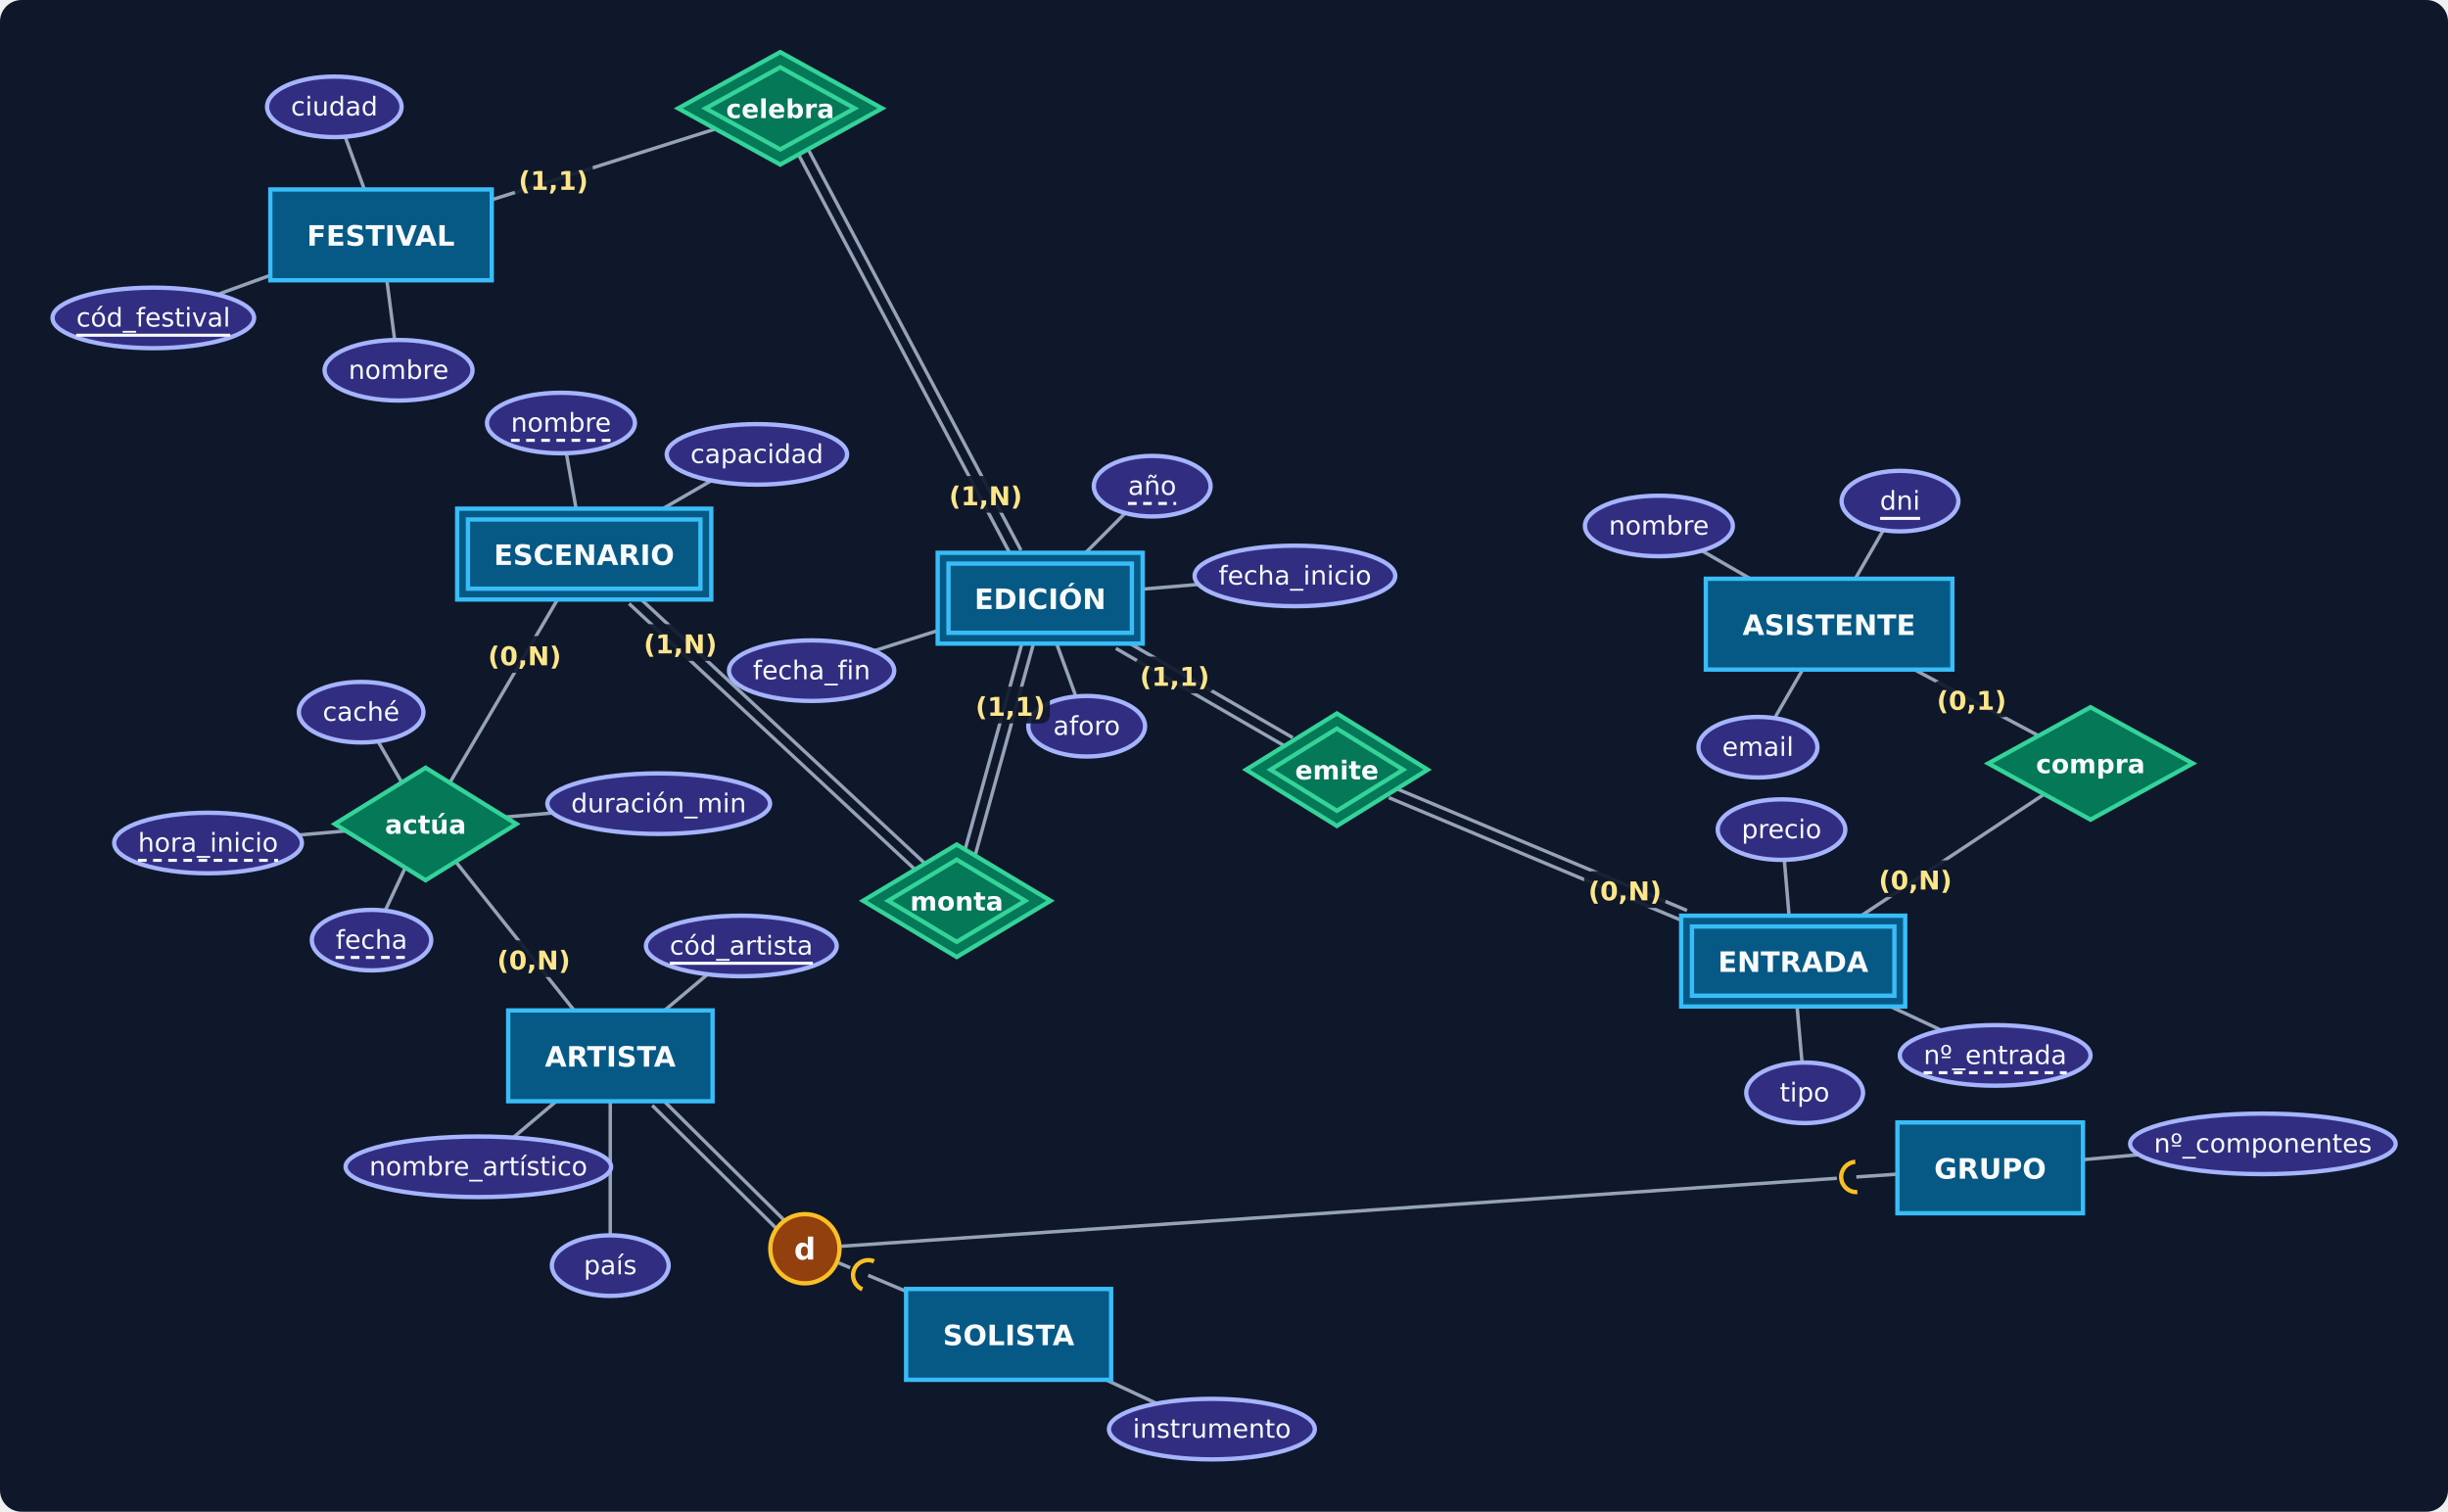
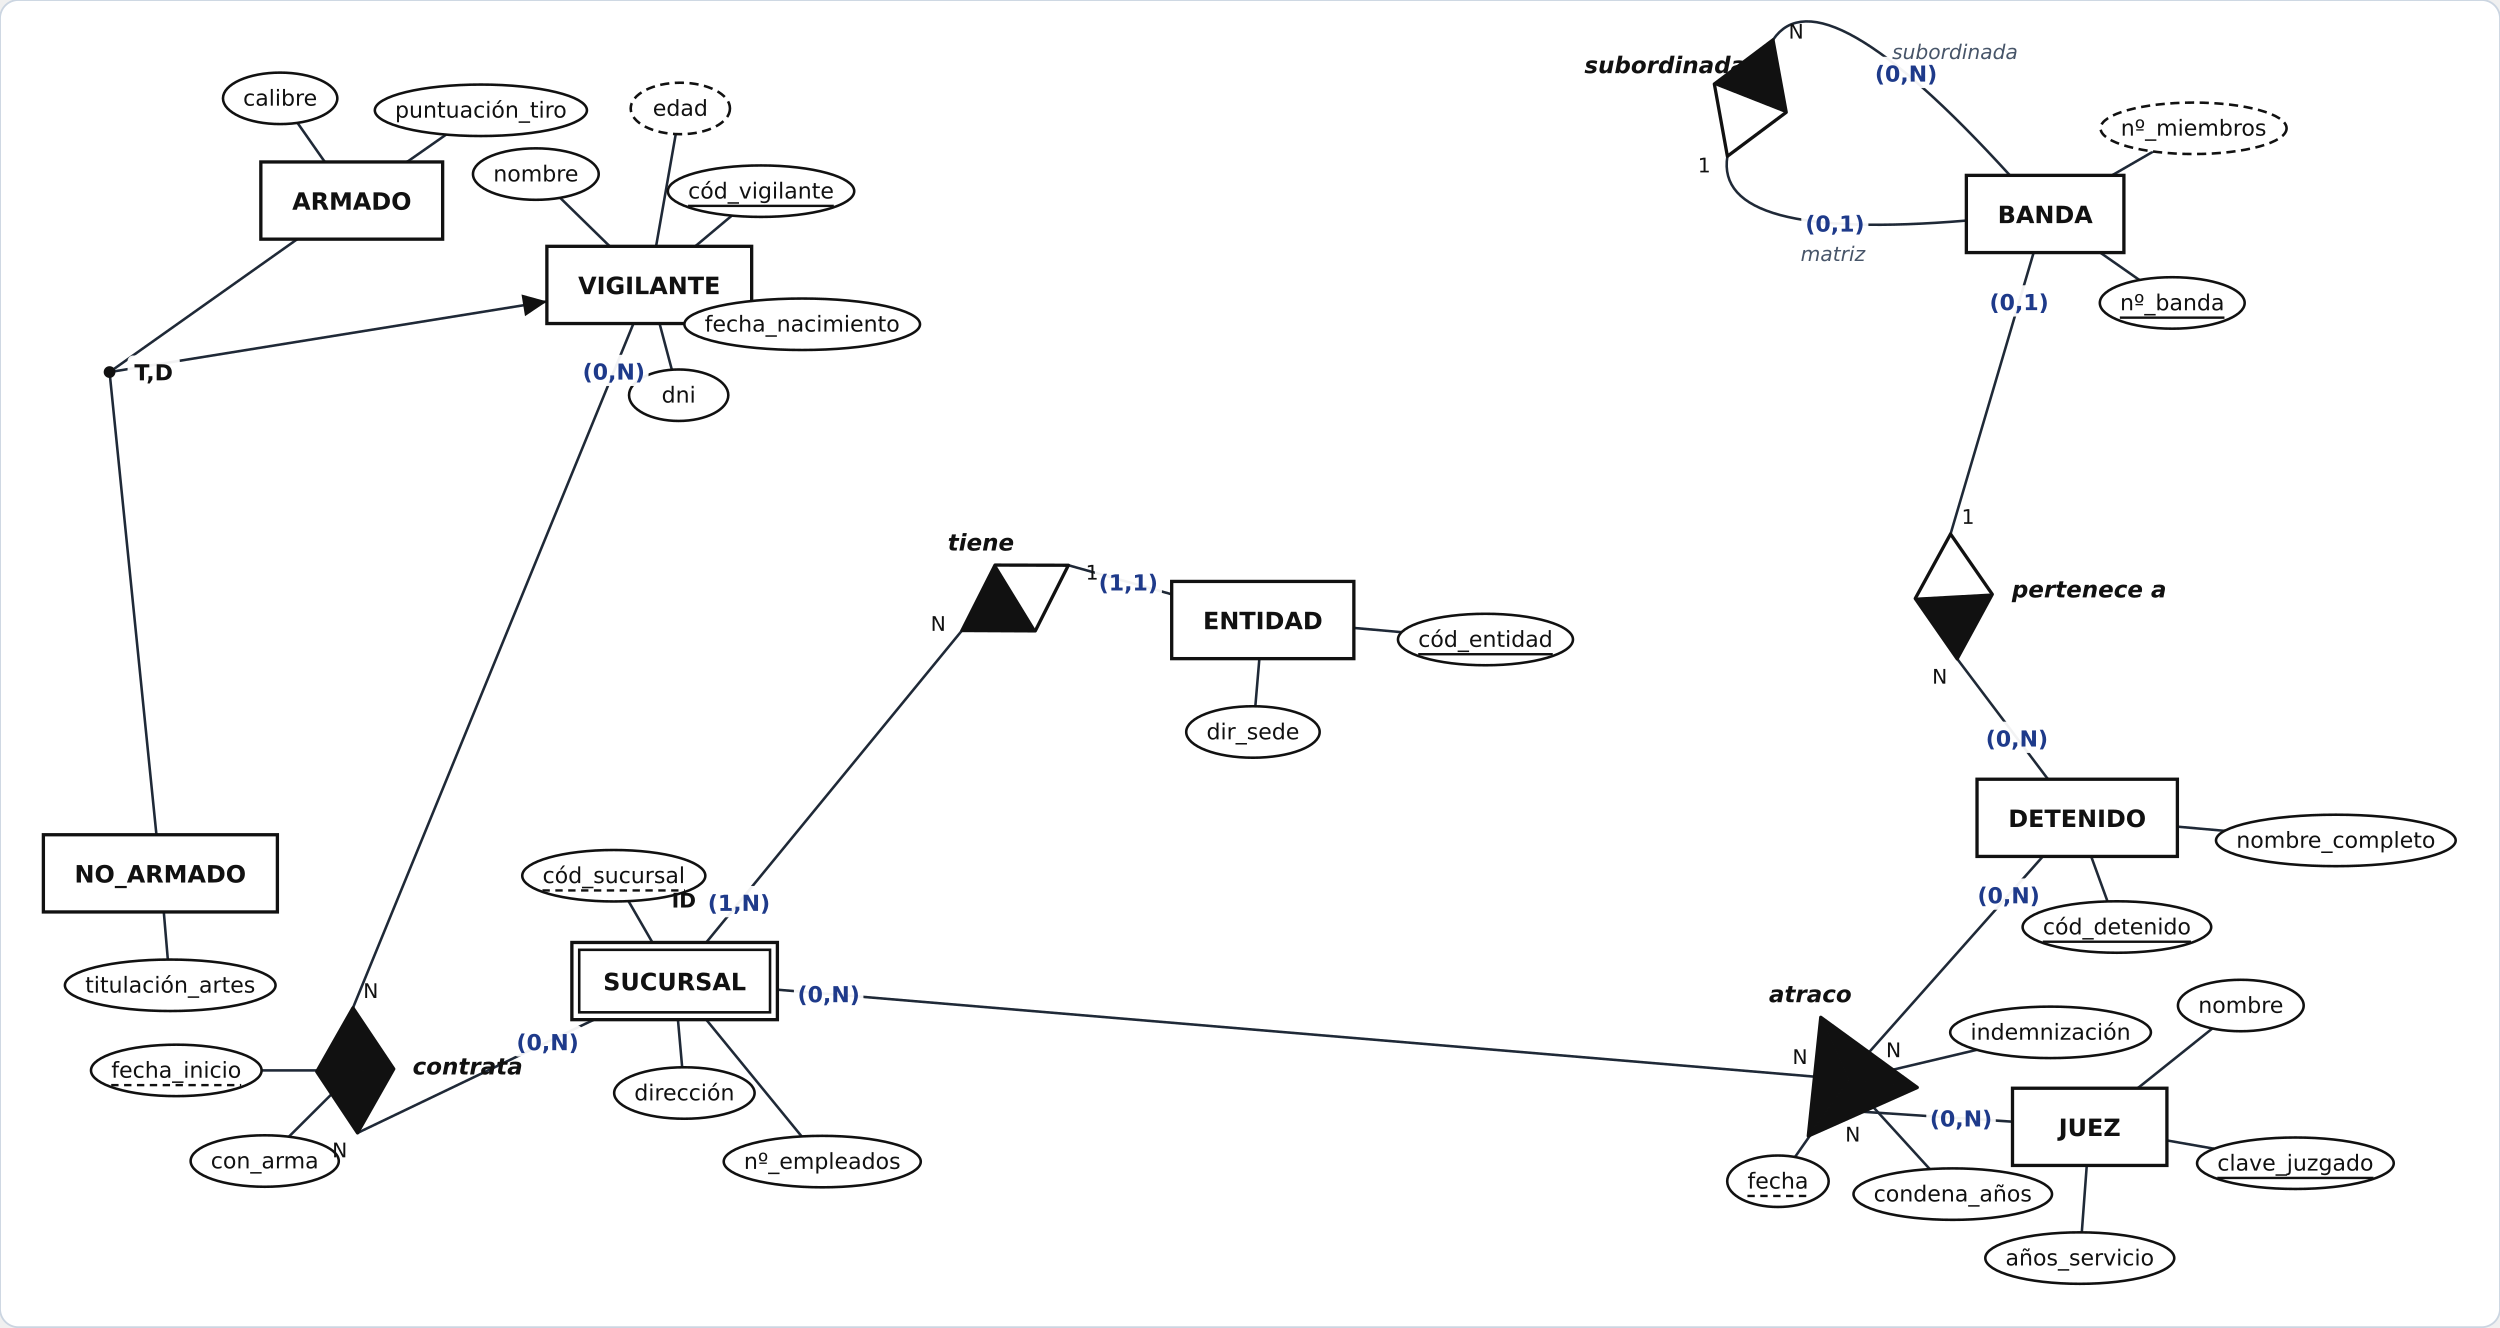
- <svg xmlns="http://www.w3.org/2000/svg" viewBox="-15 -1086 1132 699" width="1132" height="699" role="img" aria-labelledby="t d" font-family="DejaVu Sans, Verdana, Arial, sans-serif">
-   <rect x="-15" y="-1086" width="1132" height="699" rx="10" fill="#0f172a" />
-   <g stroke="#94a3b8" stroke-width="1.6" fill="none">
-     <line x1="163.9" y1="-956.4" x2="167.5" y2="-928.8" />
-     <line x1="110.0" y1="-958.7" x2="85.5" y2="-949.8" />
-     <line x1="153.5" y1="-998.4" x2="144.6" y2="-1022.8" />
-     <line x1="473.6" y1="-788.4" x2="482.5" y2="-764.0" />
-     <line x1="418.6" y1="-794.4" x2="389.2" y2="-785.1" />
-     <line x1="487.0" y1="-830.4" x2="505.4" y2="-848.8" />
-     <line x1="513.4" y1="-813.6" x2="539.3" y2="-815.8" />
-     <line x1="251.4" y1="-850.8" x2="246.9" y2="-876.4" />
-     <line x1="291.5" y1="-850.8" x2="314.0" y2="-863.8" />
-     <line x1="267.2" y1="-576.8" x2="267.2" y2="-514.8" />
-     <line x1="242.2" y1="-576.8" x2="222.3" y2="-560.0" />
-     <line x1="292.3" y1="-618.8" x2="312.2" y2="-635.5" />
-     <line x1="496.4" y1="-448.0" x2="520.0" y2="-437.0" />
-     <line x1="948.2" y1="-549.8" x2="974.1" y2="-552.1" />
-     <line x1="818.6" y1="-776.4" x2="805.6" y2="-753.9" />
-     <line x1="794.4" y1="-818.4" x2="771.9" y2="-831.4" />
-     <line x1="842.9" y1="-818.4" x2="855.9" y2="-840.9" />
-     <line x1="859.2" y1="-620.6" x2="882.8" y2="-609.6" />
-     <line x1="816.0" y1="-620.6" x2="818.3" y2="-594.7" />
-     <line x1="812.3" y1="-662.6" x2="810.1" y2="-688.5" />
-     <line x1="172.4" y1="-684.8" x2="163.1" y2="-664.9" />
-     <line x1="145.0" y1="-701.8" x2="123.1" y2="-699.9" />
-     <line x1="170.8" y1="-724.2" x2="159.8" y2="-743.2" />
-     <line x1="218.6" y1="-708.2" x2="240.5" y2="-710.1" />
-     <line x1="212.3" y1="-993.6" x2="315.9" y2="-1026.4" />
-     <line x1="452.5" y1="-829.2" x2="354.2" y2="-1014.6" />
-     <line x1="457.1" y1="-831.6" x2="358.7" y2="-1017.0" />
-     <line x1="462.7" y1="-787.7" x2="436.1" y2="-691.1" />
-     <line x1="457.7" y1="-789.1" x2="431.1" y2="-692.5" />
-     <line x1="279.5" y1="-810.7" x2="412.2" y2="-687.2" />
-     <line x1="275.9" y1="-806.9" x2="408.7" y2="-683.4" />
-     <line x1="503.6" y1="-790.7" x2="582.8" y2="-744.9" />
-     <line x1="501.0" y1="-786.2" x2="580.2" y2="-740.4" />
-     <line x1="763.1" y1="-660.2" x2="627.2" y2="-717.2" />
-     <line x1="765.1" y1="-665.0" x2="629.2" y2="-722.0" />
-     <line x1="250.5" y1="-618.8" x2="195.7" y2="-687.6" />
-     <line x1="242.8" y1="-808.8" x2="193.0" y2="-724.1" />
-     <line x1="870.2" y1="-776.4" x2="927.7" y2="-745.8" />
-     <line x1="845.7" y1="-662.6" x2="930.3" y2="-718.8" />
-     <line x1="290.3" y1="-578.6" x2="347.7" y2="-521.7" />
-     <line x1="286.6" y1="-574.9" x2="344.0" y2="-518.0" />
-     <line x1="372.0" y1="-502.4" x2="404.0" y2="-488.9" />
-     <line x1="373.2" y1="-509.7" x2="862.4" y2="-543.1" />
+ <svg xmlns="http://www.w3.org/2000/svg" viewBox="-283 -644 1360 722" width="1360" height="722" role="img" aria-labelledby="t d" font-family="DejaVu Sans, Verdana, Arial, sans-serif">
+   <rect x="-283" y="-644" width="1360" height="722" rx="10" fill="#ffffff" stroke="#cbd5e1" />
+   <g stroke="#1f2937" stroke-width="1.4" fill="none">
+     <line x1="453.5" y1="-302.4" x2="479.4" y2="-300.1" />
+     <line x1="402.1" y1="-285.7" x2="399.9" y2="-259.8" />
+     <line x1="101.2" y1="-89.3" x2="153.1" y2="-25.8" />
+     <line x1="85.8" y1="-89.3" x2="88.1" y2="-63.4" />
+     <line x1="71.9" y1="-131.3" x2="58.9" y2="-153.8" />
+     <line x1="125.9" y1="-474.7" x2="111.8" y2="-478.3" />
+     <line x1="75.8" y1="-468.0" x2="82.5" y2="-442.8" />
+     <line x1="48.7" y1="-510.0" x2="21.7" y2="-536.4" />
+     <line x1="73.9" y1="-510.0" x2="84.6" y2="-571.0" />
+     <line x1="95.2" y1="-510.0" x2="115.1" y2="-526.7" />
+     <line x1="-106.3" y1="-555.9" x2="-121.2" y2="-577.2" />
+     <line x1="-61.6" y1="-555.9" x2="-40.3" y2="-570.8" />
+     <line x1="-193.9" y1="-147.9" x2="-191.7" y2="-122.0" />
+     <line x1="901.5" y1="-194.3" x2="927.4" y2="-192.0" />
+     <line x1="854.6" y1="-178.1" x2="863.5" y2="-153.6" />
+     <line x1="859.5" y1="-506.6" x2="880.8" y2="-491.7" />
+     <line x1="865.9" y1="-548.6" x2="888.4" y2="-561.6" />
+     <line x1="895.8" y1="-23.6" x2="921.4" y2="-19.1" />
+     <line x1="852.2" y1="-10.0" x2="849.5" y2="26.4" />
+     <line x1="879.9" y1="-52.0" x2="920.5" y2="-84.5" />
+     <line x1="-102.6" y1="-48.8" x2="-125.8" y2="-25.7" />
+     <line x1="-110.3" y1="-61.7" x2="-140.8" y2="-61.7" />
+     <line x1="746.8" y1="-62.1" x2="792.4" y2="-72.9" />
+     <line x1="736.0" y1="-41.8" x2="766.8" y2="-8.0" />
+     <line x1="701.8" y1="-26.5" x2="693.5" y2="-14.6" />
+     <line x1="298.2" y1="-336.5" x2="354.4" y2="-320.7" />
+     <line x1="240.3" y1="-301.0" x2="101.2" y2="-131.3" />
+     <line x1="-88.5" y1="-27.7" x2="40.1" y2="-89.3" />
+     <line x1="-91.0" y1="-95.7" x2="61.6" y2="-468.0" />
+     <line x1="778.1" y1="-353.5" x2="823.3" y2="-506.6" />
+     <line x1="781.7" y1="-285.6" x2="831.1" y2="-220.1" />
+     <path d="M656.7 -559.0 Q649.2 -512.5 786.7 -524.0" fill="none" />
+     <path d="M681.5 -622.3 Q707.7 -661.4 810.4 -548.6" fill="none" />
+     <line x1="733.7" y1="-71.5" x2="828.3" y2="-178.1" />
+     <line x1="704.1" y1="-58.3" x2="139.9" y2="-105.6" />
+     <line x1="730.3" y1="-39.2" x2="811.8" y2="-33.8" />
+     <line x1="-223.4" y1="-441.6" x2="14.5" y2="-480.0" />
+     <line x1="-121.3" y1="-513.9" x2="-223.4" y2="-441.6" />
+     <line x1="-197.9" y1="-189.9" x2="-223.4" y2="-441.6" />
  </g>
-   <g transform="translate(383.7 -497.5) rotate(22.8)">
-     <rect x="-6" y="-8" width="9" height="16" fill="#0f172a" stroke="none" />
-     <path d="M3 -7 A7 7 0 0 0 3 7" fill="none" stroke="#fbbf24" stroke-width="2" />
-   </g>
-   <g transform="translate(840.4 -541.6) rotate(-3.9)">
-     <rect x="-6" y="-8" width="9" height="16" fill="#0f172a" stroke="none" />
-     <path d="M3 -7 A7 7 0 0 0 3 7" fill="none" stroke="#fbbf24" stroke-width="2" />
-   </g>
-   <rect x="110.0" y="-998.4" width="102.4" height="42.0" fill="#075985" stroke="#38bdf8" stroke-width="2" />
-   <rect x="418.6" y="-830.4" width="94.8" height="42.0" fill="#075985" stroke="#38bdf8" stroke-width="2" />
-   <rect x="423.6" y="-825.4" width="84.8" height="32.0" fill="none" stroke="#38bdf8" stroke-width="2" />
-   <rect x="196.4" y="-850.8" width="117.5" height="42.0" fill="#075985" stroke="#38bdf8" stroke-width="2" />
-   <rect x="201.4" y="-845.8" width="107.5" height="32.0" fill="none" stroke="#38bdf8" stroke-width="2" />
-   <rect x="220.0" y="-618.8" width="94.5" height="42.0" fill="#075985" stroke="#38bdf8" stroke-width="2" />
-   <rect x="404.0" y="-490.0" width="94.8" height="42.0" fill="#075985" stroke="#38bdf8" stroke-width="2" />
-   <rect x="862.4" y="-567.0" width="85.8" height="42.0" fill="#075985" stroke="#38bdf8" stroke-width="2" />
-   <rect x="773.8" y="-818.4" width="114.0" height="42.0" fill="#075985" stroke="#38bdf8" stroke-width="2" />
-   <rect x="762.4" y="-662.6" width="103.6" height="42.0" fill="#075985" stroke="#38bdf8" stroke-width="2" />
-   <rect x="767.4" y="-657.6" width="93.6" height="32.0" fill="none" stroke="#38bdf8" stroke-width="2" />
-   <polygon points="345.8,-1061.9 392.9,-1035.9 345.8,-1009.9 298.6,-1035.9" fill="#047857" stroke="#34d399" stroke-width="2" />
-   <polygon points="345.8,-1054.9 380.2,-1035.9 345.8,-1016.9 311.3,-1035.9" fill="none" stroke="#34d399" stroke-width="2" />
-   <polygon points="427.4,-695.5 470.8,-669.5 427.4,-643.5 384.1,-669.5" fill="#047857" stroke="#34d399" stroke-width="2" />
-   <polygon points="427.4,-688.5 459.1,-669.5 427.4,-650.5 395.7,-669.5" fill="none" stroke="#34d399" stroke-width="2" />
-   <polygon points="603.2,-756.1 645.2,-730.1 603.2,-704.1 561.2,-730.1" fill="#047857" stroke="#34d399" stroke-width="2" />
-   <polygon points="603.2,-749.1 633.9,-730.1 603.2,-711.1 572.5,-730.1" fill="none" stroke="#34d399" stroke-width="2" />
-   <polygon points="181.8,-731.0 223.8,-705.0 181.8,-679.0 139.8,-705.0" fill="#047857" stroke="#34d399" stroke-width="2" />
-   <polygon points="951.7,-759.0 999.0,-733.0 951.7,-707.0 904.4,-733.0" fill="#047857" stroke="#34d399" stroke-width="2" />
-   <circle cx="357.2" cy="-508.6" r="16" fill="#92400e" stroke="#fbbf24" stroke-width="2" />
-   <ellipse cx="169.3" cy="-914.8" rx="34.2" ry="14.0" fill="#312e81" stroke="#a5b4fc" stroke-width="2" />
-   <ellipse cx="55.9" cy="-939.0" rx="46.6" ry="14.0" fill="#312e81" stroke="#a5b4fc" stroke-width="2" />
-   <ellipse cx="139.6" cy="-1036.6" rx="31.1" ry="14.0" fill="#312e81" stroke="#a5b4fc" stroke-width="2" />
-   <ellipse cx="487.5" cy="-750.2" rx="27.0" ry="14.0" fill="#312e81" stroke="#a5b4fc" stroke-width="2" />
-   <ellipse cx="360.3" cy="-775.9" rx="38.2" ry="14.0" fill="#312e81" stroke="#a5b4fc" stroke-width="2" />
-   <ellipse cx="517.8" cy="-861.2" rx="27.0" ry="14.0" fill="#312e81" stroke="#a5b4fc" stroke-width="2" />
-   <ellipse cx="583.8" cy="-819.7" rx="46.4" ry="14.0" fill="#312e81" stroke="#a5b4fc" stroke-width="2" />
-   <ellipse cx="244.4" cy="-890.4" rx="34.2" ry="14.0" fill="#312e81" stroke="#a5b4fc" stroke-width="2" />
-   <ellipse cx="335.0" cy="-875.9" rx="41.7" ry="14.0" fill="#312e81" stroke="#a5b4fc" stroke-width="2" />
-   <ellipse cx="267.2" cy="-500.8" rx="27.0" ry="14.0" fill="#312e81" stroke="#a5b4fc" stroke-width="2" />
-   <ellipse cx="206.2" cy="-546.5" rx="61.4" ry="14.0" fill="#312e81" stroke="#a5b4fc" stroke-width="2" />
-   <ellipse cx="327.8" cy="-648.6" rx="44.1" ry="14.0" fill="#312e81" stroke="#a5b4fc" stroke-width="2" />
-   <ellipse cx="545.4" cy="-425.2" rx="47.6" ry="14.0" fill="#312e81" stroke="#a5b4fc" stroke-width="2" />
-   <ellipse cx="1031.4" cy="-557.1" rx="61.4" ry="14.0" fill="#312e81" stroke="#a5b4fc" stroke-width="2" />
-   <ellipse cx="797.9" cy="-740.5" rx="27.5" ry="14.0" fill="#312e81" stroke="#a5b4fc" stroke-width="2" />
-   <ellipse cx="752.1" cy="-842.8" rx="34.2" ry="14.0" fill="#312e81" stroke="#a5b4fc" stroke-width="2" />
-   <ellipse cx="863.6" cy="-854.3" rx="27.0" ry="14.0" fill="#312e81" stroke="#a5b4fc" stroke-width="2" />
-   <ellipse cx="907.6" cy="-598.0" rx="44.1" ry="14.0" fill="#312e81" stroke="#a5b4fc" stroke-width="2" />
-   <ellipse cx="819.5" cy="-580.7" rx="27.0" ry="14.0" fill="#312e81" stroke="#a5b4fc" stroke-width="2" />
-   <ellipse cx="808.8" cy="-702.4" rx="29.5" ry="14.0" fill="#312e81" stroke="#a5b4fc" stroke-width="2" />
-   <ellipse cx="156.8" cy="-651.3" rx="27.6" ry="14.0" fill="#312e81" stroke="#a5b4fc" stroke-width="2" />
-   <ellipse cx="81.2" cy="-696.2" rx="43.4" ry="14.0" fill="#312e81" stroke="#a5b4fc" stroke-width="2" />
-   <ellipse cx="152.0" cy="-756.7" rx="28.8" ry="14.0" fill="#312e81" stroke="#a5b4fc" stroke-width="2" />
-   <ellipse cx="289.6" cy="-714.4" rx="51.5" ry="14.0" fill="#312e81" stroke="#a5b4fc" stroke-width="2" />
-   <rect x="222.7" y="-1011.7" width="36.5" height="17" rx="4" fill="#0f172a" opacity="0.92" />
-   <text x="240.9" y="-998.2" font-size="12" fill="#fde68a" text-anchor="middle" font-weight="700">(1,1)</text>
-   <rect x="421.9" y="-865.9" width="37.8" height="17" rx="4" fill="#0f172a" opacity="0.92" />
-   <text x="440.8" y="-852.4" font-size="12" fill="#fde68a" text-anchor="middle" font-weight="700">(1,N)</text>
-   <rect x="434.0" y="-768.5" width="36.5" height="17" rx="4" fill="#0f172a" opacity="0.92" />
-   <text x="452.2" y="-755.0" font-size="12" fill="#fde68a" text-anchor="middle" font-weight="700">(1,1)</text>
-   <rect x="280.7" y="-797.4" width="37.8" height="17" rx="4" fill="#0f172a" opacity="0.92" />
-   <text x="299.6" y="-783.9" font-size="12" fill="#fde68a" text-anchor="middle" font-weight="700">(1,N)</text>
-   <rect x="510.0" y="-782.4" width="36.5" height="17" rx="4" fill="#0f172a" opacity="0.92" />
-   <text x="528.2" y="-768.9" font-size="12" fill="#fde68a" text-anchor="middle" font-weight="700">(1,1)</text>
-   <rect x="717.5" y="-683.2" width="37.8" height="17" rx="4" fill="#0f172a" opacity="0.92" />
-   <text x="736.4" y="-669.7" font-size="12" fill="#fde68a" text-anchor="middle" font-weight="700">(0,N)</text>
-   <rect x="212.9" y="-651.2" width="37.8" height="17" rx="4" fill="#0f172a" opacity="0.92" />
-   <text x="231.8" y="-637.7" font-size="12" fill="#fde68a" text-anchor="middle" font-weight="700">(0,N)</text>
-   <rect x="208.7" y="-791.9" width="37.8" height="17" rx="4" fill="#0f172a" opacity="0.92" />
-   <text x="227.6" y="-778.4" font-size="12" fill="#fde68a" text-anchor="middle" font-weight="700">(0,N)</text>
-   <rect x="878.4" y="-771.3" width="36.5" height="17" rx="4" fill="#0f172a" opacity="0.92" />
-   <text x="896.7" y="-757.8" font-size="12" fill="#fde68a" text-anchor="middle" font-weight="700">(0,1)</text>
-   <rect x="851.8" y="-688.2" width="37.8" height="17" rx="4" fill="#0f172a" opacity="0.92" />
-   <text x="870.7" y="-674.7" font-size="12" fill="#fde68a" text-anchor="middle" font-weight="700">(0,N)</text>
-   <text x="161.1" y="-972.4" font-size="13" font-weight="700" text-anchor="middle" fill="#f8fafc">FESTIVAL</text>
-   <text x="466.0" y="-804.4" font-size="13" font-weight="700" text-anchor="middle" fill="#f8fafc">EDICIÓN</text>
-   <text x="255.1" y="-824.8" font-size="13" font-weight="700" text-anchor="middle" fill="#f8fafc">ESCENARIO</text>
-   <text x="267.2" y="-592.8" font-size="13" font-weight="700" text-anchor="middle" fill="#f8fafc">ARTISTA</text>
-   <text x="451.4" y="-464.0" font-size="13" font-weight="700" text-anchor="middle" fill="#f8fafc">SOLISTA</text>
-   <text x="905.3" y="-541.0" font-size="13" font-weight="700" text-anchor="middle" fill="#f8fafc">GRUPO</text>
-   <text x="830.8" y="-792.4" font-size="13" font-weight="700" text-anchor="middle" fill="#f8fafc">ASISTENTE</text>
-   <text x="814.2" y="-636.6" font-size="13" font-weight="700" text-anchor="middle" fill="#f8fafc">ENTRADA</text>
-   <text x="345.8" y="-1031.4" font-size="12" font-weight="700" text-anchor="middle" fill="#f8fafc">celebra</text>
-   <text x="427.4" y="-665.0" font-size="12" font-weight="700" text-anchor="middle" fill="#f8fafc">monta</text>
-   <text x="603.2" y="-725.6" font-size="12" font-weight="700" text-anchor="middle" fill="#f8fafc">emite</text>
-   <text x="181.8" y="-700.5" font-size="12" font-weight="700" text-anchor="middle" fill="#f8fafc">actúa</text>
-   <text x="951.7" y="-728.5" font-size="12" font-weight="700" text-anchor="middle" fill="#f8fafc">compra</text>
-   <text x="357.2" y="-503.6" font-size="14" font-weight="700" text-anchor="middle" fill="#f8fafc">d</text>
-   <text x="169.3" y="-910.8" font-size="12" text-anchor="middle" fill="#f8fafc">nombre</text>
-   <text x="55.9" y="-935.0" font-size="12" text-anchor="middle" fill="#f8fafc">cód_festival</text>
-   <line x1="20.2" y1="-931.0" x2="91.5" y2="-931.0" stroke="#f8fafc" stroke-width="1.4" />
-   <text x="139.6" y="-1032.6" font-size="12" text-anchor="middle" fill="#f8fafc">ciudad</text>
-   <text x="487.5" y="-746.2" font-size="12" text-anchor="middle" fill="#f8fafc">aforo</text>
-   <text x="360.3" y="-771.9" font-size="12" text-anchor="middle" fill="#f8fafc">fecha_fin</text>
-   <text x="517.8" y="-857.2" font-size="12" text-anchor="middle" fill="#f8fafc">año</text>
-   <line x1="506.6" y1="-853.2" x2="528.9" y2="-853.2" stroke="#f8fafc" stroke-width="1.4" stroke-dasharray="4 3" />
-   <text x="583.8" y="-815.7" font-size="12" text-anchor="middle" fill="#f8fafc">fecha_inicio</text>
-   <text x="244.4" y="-886.4" font-size="12" text-anchor="middle" fill="#f8fafc">nombre</text>
-   <line x1="221.3" y1="-882.4" x2="267.6" y2="-882.4" stroke="#f8fafc" stroke-width="1.4" stroke-dasharray="4 3" />
-   <text x="335.0" y="-871.9" font-size="12" text-anchor="middle" fill="#f8fafc">capacidad</text>
-   <text x="267.2" y="-496.8" font-size="12" text-anchor="middle" fill="#f8fafc">país</text>
-   <text x="206.2" y="-542.5" font-size="12" text-anchor="middle" fill="#f8fafc">nombre_artístico</text>
-   <text x="327.8" y="-644.6" font-size="12" text-anchor="middle" fill="#f8fafc">cód_artista</text>
-   <line x1="294.7" y1="-640.6" x2="360.9" y2="-640.6" stroke="#f8fafc" stroke-width="1.4" />
-   <text x="545.4" y="-421.2" font-size="12" text-anchor="middle" fill="#f8fafc">instrumento</text>
-   <text x="1031.4" y="-553.1" font-size="12" text-anchor="middle" fill="#f8fafc">nº_componentes</text>
-   <text x="797.9" y="-736.5" font-size="12" text-anchor="middle" fill="#f8fafc">email</text>
-   <text x="752.1" y="-838.8" font-size="12" text-anchor="middle" fill="#f8fafc">nombre</text>
-   <text x="863.6" y="-850.3" font-size="12" text-anchor="middle" fill="#f8fafc">dni</text>
-   <line x1="854.4" y1="-846.3" x2="872.9" y2="-846.3" stroke="#f8fafc" stroke-width="1.4" />
-   <text x="907.6" y="-594.0" font-size="12" text-anchor="middle" fill="#f8fafc">nº_entrada</text>
-   <line x1="874.5" y1="-590.0" x2="940.7" y2="-590.0" stroke="#f8fafc" stroke-width="1.4" stroke-dasharray="4 3" />
-   <text x="819.5" y="-576.7" font-size="12" text-anchor="middle" fill="#f8fafc">tipo</text>
-   <text x="808.8" y="-698.4" font-size="12" text-anchor="middle" fill="#f8fafc">precio</text>
-   <text x="156.8" y="-647.3" font-size="12" text-anchor="middle" fill="#f8fafc">fecha</text>
-   <line x1="140.2" y1="-643.3" x2="173.4" y2="-643.3" stroke="#f8fafc" stroke-width="1.4" stroke-dasharray="4 3" />
-   <text x="81.2" y="-692.2" font-size="12" text-anchor="middle" fill="#f8fafc">hora_inicio</text>
-   <line x1="48.8" y1="-688.2" x2="113.6" y2="-688.2" stroke="#f8fafc" stroke-width="1.4" stroke-dasharray="4 3" />
-   <text x="152.0" y="-752.7" font-size="12" text-anchor="middle" fill="#f8fafc">caché</text>
-   <text x="289.6" y="-710.4" font-size="12" text-anchor="middle" fill="#f8fafc">duración_min</text>
+   <polygon points="14.5,-480.0 2.6,-472.0 0.7,-483.8" fill="#111111" stroke="none" />
+   <circle cx="-223.4" cy="-441.6" r="3.2" fill="#111111" />
+   <rect x="354.4" y="-327.7" width="99.1" height="42.0" fill="#ffffff" stroke="#111111" stroke-width="1.8" />
+   <rect x="28.1" y="-131.3" width="111.8" height="42.0" fill="#ffffff" stroke="#111111" stroke-width="1.8" />
+   <rect x="32.1" y="-127.3" width="103.8" height="34.0" fill="none" stroke="#111111" stroke-width="1.4" />
+   <rect x="14.5" y="-510.0" width="111.4" height="42.0" fill="#ffffff" stroke="#111111" stroke-width="1.8" />
+   <rect x="-141.1" y="-555.9" width="98.9" height="42.0" fill="#ffffff" stroke="#111111" stroke-width="1.8" />
+   <rect x="-259.4" y="-189.9" width="127.3" height="42.0" fill="#ffffff" stroke="#111111" stroke-width="1.8" />
+   <rect x="792.5" y="-220.1" width="109.0" height="42.0" fill="#ffffff" stroke="#111111" stroke-width="1.8" />
+   <rect x="786.7" y="-548.6" width="85.7" height="42.0" fill="#ffffff" stroke="#111111" stroke-width="1.8" />
+   <rect x="811.8" y="-52.0" width="84.0" height="42.0" fill="#ffffff" stroke="#111111" stroke-width="1.8" />
+   <polygon points="298.2,-336.5 258.3,-336.6 280.2,-300.8" fill="#ffffff" stroke="none" />
+   <polygon points="240.3,-301.0 258.3,-336.6 280.2,-300.8" fill="#111111" stroke="none" />
+   <polygon points="298.2,-336.5 258.3,-336.6 240.3,-301.0 280.2,-300.8" fill="none" stroke="#111111" stroke-width="1.8" stroke-linejoin="round" />
+   <line x1="258.3" y1="-336.6" x2="280.2" y2="-300.8" stroke="#111111" stroke-width="1" />
+   <polygon points="-88.5,-27.7 -68.8,-62.5 -110.7,-61.0" fill="#111111" stroke="none" />
+   <polygon points="-91.0,-95.7 -68.8,-62.5 -110.7,-61.0" fill="#111111" stroke="none" />
+   <polygon points="-88.5,-27.7 -68.8,-62.5 -91.0,-95.7 -110.7,-61.0" fill="none" stroke="#111111" stroke-width="1.8" stroke-linejoin="round" />
+   <line x1="-68.8" y1="-62.5" x2="-110.7" y2="-61.0" stroke="#111111" stroke-width="1" />
+   <polygon points="778.1,-353.5 758.9,-318.4 800.8,-320.7" fill="#ffffff" stroke="none" />
+   <polygon points="781.7,-285.6 758.9,-318.4 800.8,-320.7" fill="#111111" stroke="none" />
+   <polygon points="778.1,-353.5 758.9,-318.4 781.7,-285.6 800.8,-320.7" fill="none" stroke="#111111" stroke-width="1.8" stroke-linejoin="round" />
+   <line x1="758.9" y1="-318.4" x2="800.8" y2="-320.7" stroke="#111111" stroke-width="1" />
+   <polygon points="656.7,-559.0 688.7,-582.9 649.6,-598.3" fill="#ffffff" stroke="none" />
+   <polygon points="681.5,-622.3 688.7,-582.9 649.6,-598.3" fill="#111111" stroke="none" />
+   <polygon points="656.7,-559.0 688.7,-582.9 681.5,-622.3 649.6,-598.3" fill="none" stroke="#111111" stroke-width="1.8" stroke-linejoin="round" />
+   <line x1="688.7" y1="-582.9" x2="649.6" y2="-598.3" stroke="#111111" stroke-width="1" />
+   <polygon points="722.7,-56.4 707.5,-90.6 760.0,-52.4" fill="#111111" stroke="none" />
+   <polygon points="722.7,-56.4 700.7,-26.0 707.5,-90.6" fill="#111111" stroke="none" />
+   <polygon points="722.7,-56.4 760.0,-52.4 700.7,-26.0" fill="#111111" stroke="none" />
+   <polygon points="700.7,-26.0 707.5,-90.6 760.0,-52.4" fill="none" stroke="#111111" stroke-width="1.8" stroke-linejoin="round" />
+   <line x1="722.7" y1="-56.4" x2="700.7" y2="-26.0" stroke="#111111" stroke-width="1" />
+   <line x1="722.7" y1="-56.4" x2="707.5" y2="-90.6" stroke="#111111" stroke-width="1" />
+   <line x1="722.7" y1="-56.4" x2="760.0" y2="-52.4" stroke="#111111" stroke-width="1" />
+   <ellipse cx="525.1" cy="-296.1" rx="47.6" ry="14.0" fill="#ffffff" stroke="#111111" stroke-width="1.4" />
+   <ellipse cx="398.6" cy="-245.8" rx="36.3" ry="14.0" fill="#ffffff" stroke="#111111" stroke-width="1.4" />
+   <ellipse cx="164.3" cy="-12.1" rx="53.6" ry="14.0" fill="#ffffff" stroke="#111111" stroke-width="1.4" />
+   <ellipse cx="89.3" cy="-49.4" rx="38.2" ry="14.0" fill="#ffffff" stroke="#111111" stroke-width="1.4" />
+   <ellipse cx="50.9" cy="-167.6" rx="49.8" ry="14.0" fill="#ffffff" stroke="#111111" stroke-width="1.4" />
+   <ellipse cx="153.4" cy="-467.6" rx="64.1" ry="14.0" fill="#ffffff" stroke="#111111" stroke-width="1.4" />
+   <ellipse cx="86.2" cy="-429.0" rx="27.0" ry="14.0" fill="#ffffff" stroke="#111111" stroke-width="1.4" />
+   <ellipse cx="8.5" cy="-549.3" rx="34.2" ry="14.0" fill="#ffffff" stroke="#111111" stroke-width="1.4" />
+   <ellipse cx="87.1" cy="-585.0" rx="27.0" ry="14.0" fill="#ffffff" stroke="#111111" stroke-width="1.4" stroke-dasharray="5 3" />
+   <ellipse cx="131.0" cy="-540.0" rx="50.7" ry="14.0" fill="#ffffff" stroke="#111111" stroke-width="1.4" />
+   <ellipse cx="-130.6" cy="-590.5" rx="31.1" ry="14.0" fill="#ffffff" stroke="#111111" stroke-width="1.4" />
+   <ellipse cx="-21.4" cy="-584.0" rx="57.7" ry="14.0" fill="#ffffff" stroke="#111111" stroke-width="1.4" />
+   <ellipse cx="-190.4" cy="-108.0" rx="57.3" ry="14.0" fill="#ffffff" stroke="#111111" stroke-width="1.4" />
+   <ellipse cx="987.7" cy="-186.8" rx="65.2" ry="14.0" fill="#ffffff" stroke="#111111" stroke-width="1.4" />
+   <ellipse cx="868.6" cy="-139.7" rx="51.3" ry="14.0" fill="#ffffff" stroke="#111111" stroke-width="1.4" />
+   <ellipse cx="898.7" cy="-479.2" rx="39.4" ry="14.0" fill="#ffffff" stroke="#111111" stroke-width="1.4" />
+   <ellipse cx="910.3" cy="-574.2" rx="50.6" ry="14.0" fill="#ffffff" stroke="#111111" stroke-width="1.4" stroke-dasharray="5 3" />
+   <ellipse cx="965.7" cy="-11.2" rx="53.5" ry="14.0" fill="#ffffff" stroke="#111111" stroke-width="1.4" />
+   <ellipse cx="848.4" cy="40.4" rx="51.4" ry="14.0" fill="#ffffff" stroke="#111111" stroke-width="1.4" />
+   <ellipse cx="936.0" cy="-97.0" rx="34.2" ry="14.0" fill="#ffffff" stroke="#111111" stroke-width="1.4" />
+   <ellipse cx="-139.0" cy="-12.4" rx="40.3" ry="14.0" fill="#ffffff" stroke="#111111" stroke-width="1.4" />
+   <ellipse cx="-187.1" cy="-61.7" rx="46.4" ry="14.0" fill="#ffffff" stroke="#111111" stroke-width="1.4" />
+   <ellipse cx="832.5" cy="-82.4" rx="54.6" ry="14.0" fill="#ffffff" stroke="#111111" stroke-width="1.4" />
+   <ellipse cx="779.3" cy="5.6" rx="54.0" ry="14.0" fill="#ffffff" stroke="#111111" stroke-width="1.4" />
+   <ellipse cx="684.2" cy="-1.4" rx="27.6" ry="14.0" fill="#ffffff" stroke="#111111" stroke-width="1.4" />
+   <rect x="312.6" y="-336.3" width="36.5" height="17" rx="3" fill="#ffffff" opacity="0.94" />
+   <text x="330.8" y="-322.8" font-size="12" fill="#1e3a8a" text-anchor="middle" font-weight="700">(1,1)</text>
+   <text x="311.1" y="-328.7" font-size="11" fill="#111111" text-anchor="middle">1</text>
+   <rect x="100.1" y="-162.0" width="37.8" height="17" rx="3" fill="#ffffff" opacity="0.94" />
+   <text x="119.0" y="-148.5" font-size="12" fill="#1e3a8a" text-anchor="middle" font-weight="700">(1,N)</text>
+   <text x="227.4" y="-300.8" font-size="11" fill="#111111" text-anchor="middle">N</text>
+   <text x="89.0" y="-150.3" font-size="11" font-weight="700" fill="#111111" text-anchor="middle">ID</text>
+   <rect x="-4.0" y="-86.2" width="37.8" height="17" rx="3" fill="#ffffff" opacity="0.94" />
+   <text x="14.9" y="-72.7" font-size="12" fill="#1e3a8a" text-anchor="middle" font-weight="700">(0,N)</text>
+   <text x="-98.2" y="-14.4" font-size="11" fill="#111111" text-anchor="middle">N</text>
+   <rect x="32.0" y="-451.0" width="37.8" height="17" rx="3" fill="#ffffff" opacity="0.94" />
+   <text x="50.9" y="-437.5" font-size="12" fill="#1e3a8a" text-anchor="middle" font-weight="700">(0,N)</text>
+   <text x="-81.3" y="-101.1" font-size="11" fill="#111111" text-anchor="middle">N</text>
+   <rect x="797.2" y="-488.8" width="36.5" height="17" rx="3" fill="#ffffff" opacity="0.94" />
+   <text x="815.4" y="-475.3" font-size="12" fill="#1e3a8a" text-anchor="middle" font-weight="700">(0,1)</text>
+   <text x="787.6" y="-359.0" font-size="11" fill="#111111" text-anchor="middle">1</text>
+   <rect x="795.3" y="-251.4" width="37.8" height="17" rx="3" fill="#ffffff" opacity="0.94" />
+   <text x="814.2" y="-237.9" font-size="12" fill="#1e3a8a" text-anchor="middle" font-weight="700">(0,N)</text>
+   <text x="772.2" y="-272.1" font-size="11" fill="#111111" text-anchor="middle">N</text>
+   <rect x="696.9" y="-531.5" width="36.5" height="17" rx="3" fill="#ffffff" opacity="0.94" />
+   <text x="715.2" y="-518.0" font-size="12" fill="#1e3a8a" text-anchor="middle" font-weight="700">(0,1)</text>
+   <text x="644.1" y="-550.2" font-size="11" fill="#111111" text-anchor="middle">1</text>
+   <text x="714.1" y="-502.0" font-size="11" fill="#475569" text-anchor="middle" font-style="italic">matriz</text>
+   <rect x="735.0" y="-613.1" width="37.8" height="17" rx="3" fill="#ffffff" opacity="0.94" />
+   <text x="753.9" y="-599.6" font-size="12" fill="#1e3a8a" text-anchor="middle" font-weight="700">(0,N)</text>
+   <text x="694.1" y="-623.0" font-size="11" fill="#111111" text-anchor="middle">N</text>
+   <text x="780.5" y="-611.9" font-size="11" fill="#475569" text-anchor="middle" font-style="italic">subordinada</text>
+   <rect x="790.8" y="-166.1" width="37.8" height="17" rx="3" fill="#ffffff" opacity="0.94" />
+   <text x="809.7" y="-152.6" font-size="12" fill="#1e3a8a" text-anchor="middle" font-weight="700">(0,N)</text>
+   <text x="747.1" y="-68.9" font-size="11" fill="#111111" text-anchor="middle">N</text>
+   <rect x="148.9" y="-112.3" width="37.8" height="17" rx="3" fill="#ffffff" opacity="0.94" />
+   <text x="167.8" y="-98.8" font-size="12" fill="#1e3a8a" text-anchor="middle" font-weight="700">(0,N)</text>
+   <text x="696.2" y="-65.2" font-size="11" fill="#111111" text-anchor="middle">N</text>
+   <rect x="764.9" y="-44.7" width="37.8" height="17" rx="3" fill="#ffffff" opacity="0.94" />
+   <text x="783.8" y="-31.2" font-size="12" fill="#1e3a8a" text-anchor="middle" font-weight="700">(0,N)</text>
+   <text x="724.9" y="-23.0" font-size="11" fill="#111111" text-anchor="middle">N</text>
+   <rect x="-213.6" y="-450.6" width="28.4" height="17" rx="3" fill="#ffffff" opacity="0.94" />
+   <text x="-199.4" y="-437.1" font-size="12" fill="#111111" text-anchor="middle" font-weight="700">T,D</text>
+   <text x="404.0" y="-301.7" font-size="13" font-weight="700" text-anchor="middle" fill="#111111">ENTIDAD</text>
+   <text x="84.0" y="-105.3" font-size="13" font-weight="700" text-anchor="middle" fill="#111111">SUCURSAL</text>
+   <text x="70.2" y="-484.0" font-size="13" font-weight="700" text-anchor="middle" fill="#111111">VIGILANTE</text>
+   <text x="-91.6" y="-529.9" font-size="13" font-weight="700" text-anchor="middle" fill="#111111">ARMADO</text>
+   <text x="-195.8" y="-163.9" font-size="13" font-weight="700" text-anchor="middle" fill="#111111">NO_ARMADO</text>
+   <text x="847.0" y="-194.1" font-size="13" font-weight="700" text-anchor="middle" fill="#111111">DETENIDO</text>
+   <text x="829.6" y="-522.6" font-size="13" font-weight="700" text-anchor="middle" fill="#111111">BANDA</text>
+   <text x="853.8" y="-26.0" font-size="13" font-weight="700" text-anchor="middle" fill="#111111">JUEZ</text>
+   <text x="250.6" y="-344.5" font-size="12.5" font-weight="700" font-style="italic" text-anchor="middle" fill="#111111">tiene</text>
+   <text x="-28.6" y="-59.5" font-size="12.5" font-weight="700" font-style="italic" text-anchor="middle" fill="#111111">contrata</text>
+   <text x="853.5" y="-319.0" font-size="12.5" font-weight="700" font-style="italic" text-anchor="middle" fill="#111111">pertenece a</text>
+   <text x="622.9" y="-604.2" font-size="12.5" font-weight="700" font-style="italic" text-anchor="middle" fill="#111111">subordinada</text>
+   <text x="701.8" y="-98.8" font-size="12.5" font-weight="700" font-style="italic" text-anchor="middle" fill="#111111">atraco</text>
+   <text x="525.1" y="-292.1" font-size="12" text-anchor="middle" fill="#111111">cód_entidad</text>
+   <line x1="488.5" y1="-288.1" x2="561.7" y2="-288.1" stroke="#111111" stroke-width="1.3" />
+   <text x="398.6" y="-241.8" font-size="12" text-anchor="middle" fill="#111111">dir_sede</text>
+   <text x="164.3" y="-8.1" font-size="12" text-anchor="middle" fill="#111111">nº_empleados</text>
+   <text x="89.3" y="-45.4" font-size="12" text-anchor="middle" fill="#111111">dirección</text>
+   <text x="50.9" y="-163.6" font-size="12" text-anchor="middle" fill="#111111">cód_sucursal</text>
+   <line x1="12.1" y1="-159.6" x2="89.6" y2="-159.6" stroke="#111111" stroke-width="1.3" stroke-dasharray="4 3" />
+   <text x="153.4" y="-463.6" font-size="12" text-anchor="middle" fill="#111111">fecha_nacimiento</text>
+   <text x="86.2" y="-425.0" font-size="12" text-anchor="middle" fill="#111111">dni</text>
+   <text x="8.5" y="-545.3" font-size="12" text-anchor="middle" fill="#111111">nombre</text>
+   <text x="87.1" y="-581.0" font-size="12" text-anchor="middle" fill="#111111">edad</text>
+   <text x="131.0" y="-536.0" font-size="12" text-anchor="middle" fill="#111111">cód_vigilante</text>
+   <line x1="91.3" y1="-532.0" x2="170.6" y2="-532.0" stroke="#111111" stroke-width="1.3" />
+   <text x="-130.6" y="-586.5" font-size="12" text-anchor="middle" fill="#111111">calibre</text>
+   <text x="-21.4" y="-580.0" font-size="12" text-anchor="middle" fill="#111111">puntuación_tiro</text>
+   <text x="-190.4" y="-104.0" font-size="12" text-anchor="middle" fill="#111111">titulación_artes</text>
+   <text x="987.7" y="-182.8" font-size="12" text-anchor="middle" fill="#111111">nombre_completo</text>
+   <text x="868.6" y="-135.7" font-size="12" text-anchor="middle" fill="#111111">cód_detenido</text>
+   <line x1="828.3" y1="-131.7" x2="908.9" y2="-131.7" stroke="#111111" stroke-width="1.3" />
+   <text x="898.7" y="-475.2" font-size="12" text-anchor="middle" fill="#111111">nº_banda</text>
+   <line x1="870.2" y1="-471.2" x2="927.1" y2="-471.2" stroke="#111111" stroke-width="1.3" />
+   <text x="910.3" y="-570.2" font-size="12" text-anchor="middle" fill="#111111">nº_miembros</text>
+   <text x="965.7" y="-7.2" font-size="12" text-anchor="middle" fill="#111111">clave_juzgado</text>
+   <line x1="923.2" y1="-3.2" x2="1008.2" y2="-3.2" stroke="#111111" stroke-width="1.3" />
+   <text x="848.4" y="44.4" font-size="12" text-anchor="middle" fill="#111111">años_servicio</text>
+   <text x="936.0" y="-93.0" font-size="12" text-anchor="middle" fill="#111111">nombre</text>
+   <text x="-139.0" y="-8.4" font-size="12" text-anchor="middle" fill="#111111">con_arma</text>
+   <text x="-187.1" y="-57.7" font-size="12" text-anchor="middle" fill="#111111">fecha_inicio</text>
+   <line x1="-222.5" y1="-53.7" x2="-151.8" y2="-53.7" stroke="#111111" stroke-width="1.3" stroke-dasharray="4 3" />
+   <text x="832.5" y="-78.4" font-size="12" text-anchor="middle" fill="#111111">indemnización</text>
+   <text x="779.3" y="9.6" font-size="12" text-anchor="middle" fill="#111111">condena_años</text>
+   <text x="684.2" y="2.6" font-size="12" text-anchor="middle" fill="#111111">fecha</text>
+   <line x1="667.6" y1="6.6" x2="700.8" y2="6.6" stroke="#111111" stroke-width="1.3" stroke-dasharray="4 3" />
</svg>
